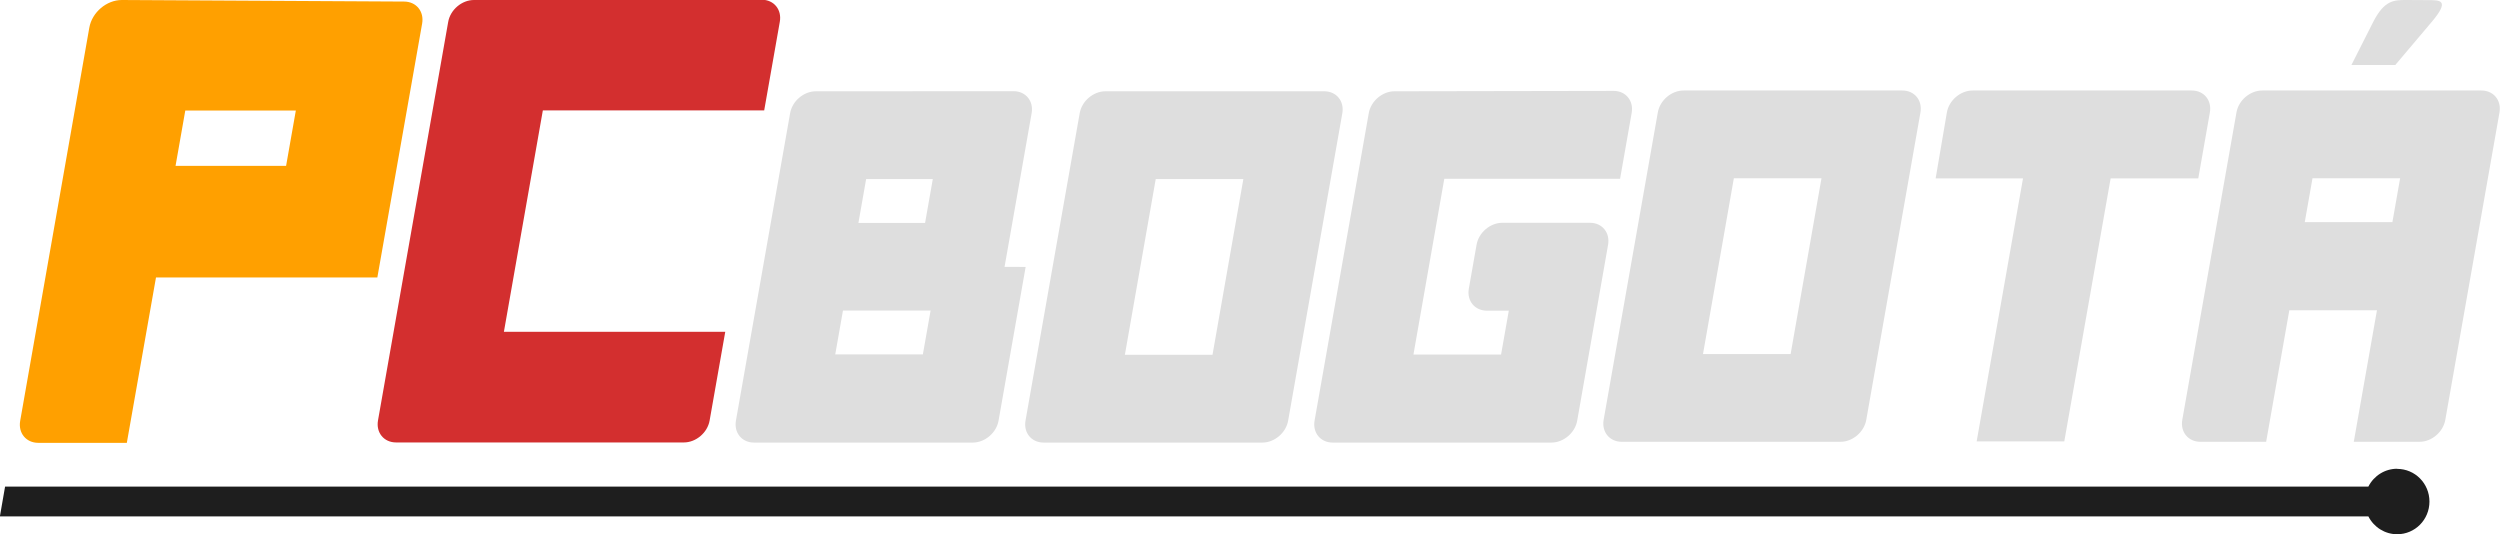
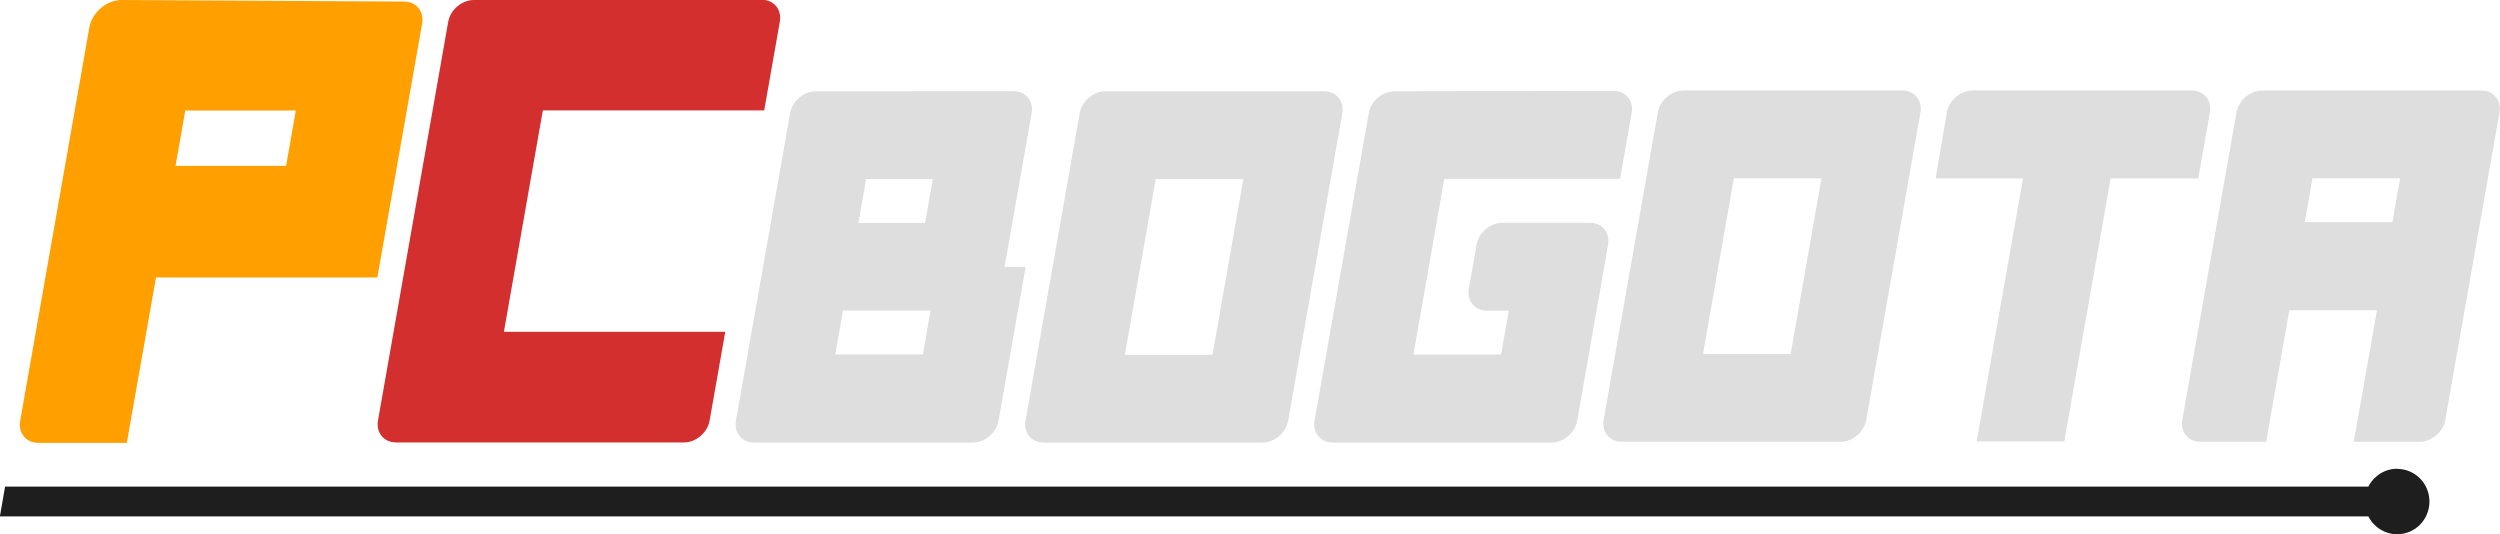
<svg xmlns="http://www.w3.org/2000/svg" version="1.1" viewBox="0 0 1920 410">
  <path d="m93.6 3e-5c-11.8 0-22.9 9.47-25 21.2l-53.1 302c-1.64 9.34 4.54 16.9 13.9 16.9h68l22.4-127h170l34.4-195c1.64-9.34-4.54-16.9-13.9-16.9zm48.7 84.9h84.9l-7.48 42.5h-84.9z" fill="#ffa000" />
  <path d="m364 3e-5c-9.33 0-18.2 7.52-19.8 16.9l-53.9 306c-1.64 9.34 4.54 16.9 13.9 16.9h221c9.33 0 18.2-7.52 19.8-16.9l12-68.1h-170l29.9-170h170l12-68.1c1.64-9.34-4.54-16.9-13.9-16.9z" fill="#d32f2f" />
-   <path d="m1848 0c-9.33 0-16.8 0-25.4 16.9l-16.7 33h33.7l27.9-33c14.2-16.8 6.71-16.8-2.62-16.8zm-777 70.1c-9.33 0-18.2 7.52-19.8 16.9l-41.6 236c-1.64 9.34 4.54 16.9 13.9 16.9h168c9.33 0 18.2-7.52 19.8-16.9l23.7-135c1.64-9.34-4.54-16.9-13.9-16.9h-67.3c-9.33 0-18.2 7.52-19.8 16.9l-5.94 33.7c-1.64 9.34 4.54 16.9 13.9 16.9h16.8l-5.94 33.7h-67.3l23.7-135h135l8.91-50.6c1.64-9.34-4.54-16.9-13.9-16.9zm-222 0c-9.33 0-18.2 7.52-19.8 16.9l-41.6 236c-1.64 9.34 4.54 16.9 13.9 16.9h168c9.33 0 18.2-7.52 19.8-16.9l41.6-236c1.64-9.34-4.54-16.9-13.9-16.9zm38.6 67.4h67.3l-23.7 135h-67.3zm-261-67.4c-9.33 0-18.2 7.52-19.8 16.9l-41.6 236c-1.64 9.34 4.54 16.9 13.9 16.9h168c9.33 0 18.2-7.52 19.8-16.9l20.8-118-16.2-.068 20.8-118c1.64-9.34-4.54-16.9-13.9-16.9zm38.6 67.4h51.2l-5.94 33.7h-51.2zm-17.8 101h67.3l-5.94 33.7h-67.3zm1090-169c-9.33 0-18.2 7.52-19.8 16.9l-41.6 236c-1.64 9.34 4.54 16.9 13.9 16.9h50.5l17.8-101h67.3l-17.8 101h50.5c9.33 0 18.2-7.52 19.8-16.9l41.6-236c1.64-9.34-4.54-16.9-13.9-16.9zm38.6 67.4h67.3l-5.94 33.7h-67.3zm-261-67.4c-9.33 0-18.2 7.52-19.8 16.9l-8.63 50.6h67.1l-35.6 202h67.3l35.6-202h67.3l8.91-50.6c1.64-9.34-4.54-16.9-13.9-16.9zm-222 0c-9.33 0-18.2 7.52-19.8 16.9l-41.6 236c-1.64 9.34 4.54 16.9 13.9 16.9h168c9.33 0 18.2-7.52 19.8-16.9l41.6-236c1.64-9.34-4.54-16.9-13.9-16.9zm38.6 67.4h67.3l-23.7 135h-67.3z" fill="#dedede" />
+   <path d="m1071 70.1c-9.33 0-18.2 7.52-19.8 16.9l-41.6 236c-1.64 9.34 4.54 16.9 13.9 16.9h168c9.33 0 18.2-7.52 19.8-16.9l23.7-135c1.64-9.34-4.54-16.9-13.9-16.9h-67.3c-9.33 0-18.2 7.52-19.8 16.9l-5.94 33.7c-1.64 9.34 4.54 16.9 13.9 16.9h16.8l-5.94 33.7h-67.3l23.7-135h135l8.91-50.6c1.64-9.34-4.54-16.9-13.9-16.9zm-222 0c-9.33 0-18.2 7.52-19.8 16.9l-41.6 236c-1.64 9.34 4.54 16.9 13.9 16.9h168c9.33 0 18.2-7.52 19.8-16.9l41.6-236c1.64-9.34-4.54-16.9-13.9-16.9zm38.6 67.4h67.3l-23.7 135h-67.3zm-261-67.4c-9.33 0-18.2 7.52-19.8 16.9l-41.6 236c-1.64 9.34 4.54 16.9 13.9 16.9h168c9.33 0 18.2-7.52 19.8-16.9l20.8-118-16.2-0.068 20.8-118c1.64-9.34-4.54-16.9-13.9-16.9zm38.6 67.4h51.2l-5.94 33.7h-51.2zm-17.8 101h67.3l-5.94 33.7h-67.3zm1090-169c-9.33 0-18.2 7.52-19.8 16.9l-41.6 236c-1.64 9.34 4.54 16.9 13.9 16.9h50.5l17.8-101h67.3l-17.8 101h50.5c9.33 0 18.2-7.52 19.8-16.9l41.6-236c1.64-9.34-4.54-16.9-13.9-16.9zm38.6 67.4h67.3l-5.94 33.7h-67.3zm-261-67.4c-9.33 0-18.2 7.52-19.8 16.9l-8.63 50.6h67.1l-35.6 202h67.3l35.6-202h67.3l8.91-50.6c1.64-9.34-4.54-16.9-13.9-16.9zm-222 0c-9.33 0-18.2 7.52-19.8 16.9l-41.6 236c-1.64 9.34 4.54 16.9 13.9 16.9h168c9.33 0 18.2-7.52 19.8-16.9l41.6-236c1.64-9.34-4.54-16.9-13.9-16.9zm38.6 67.4h67.3l-23.7 135h-67.3z" fill="#dedede" />
  <path d="m1841 360c-9.3 2e-5-17.8 5.27-22.1 13.7h-1815l-3.98 22.9h1819c4.24 8.38 12.8 13.7 22.1 13.7 13.7 0 24.8-11.2 24.8-25.1s-11.1-25.1-24.8-25.1z" fill="#1e1e1e" />
</svg>
